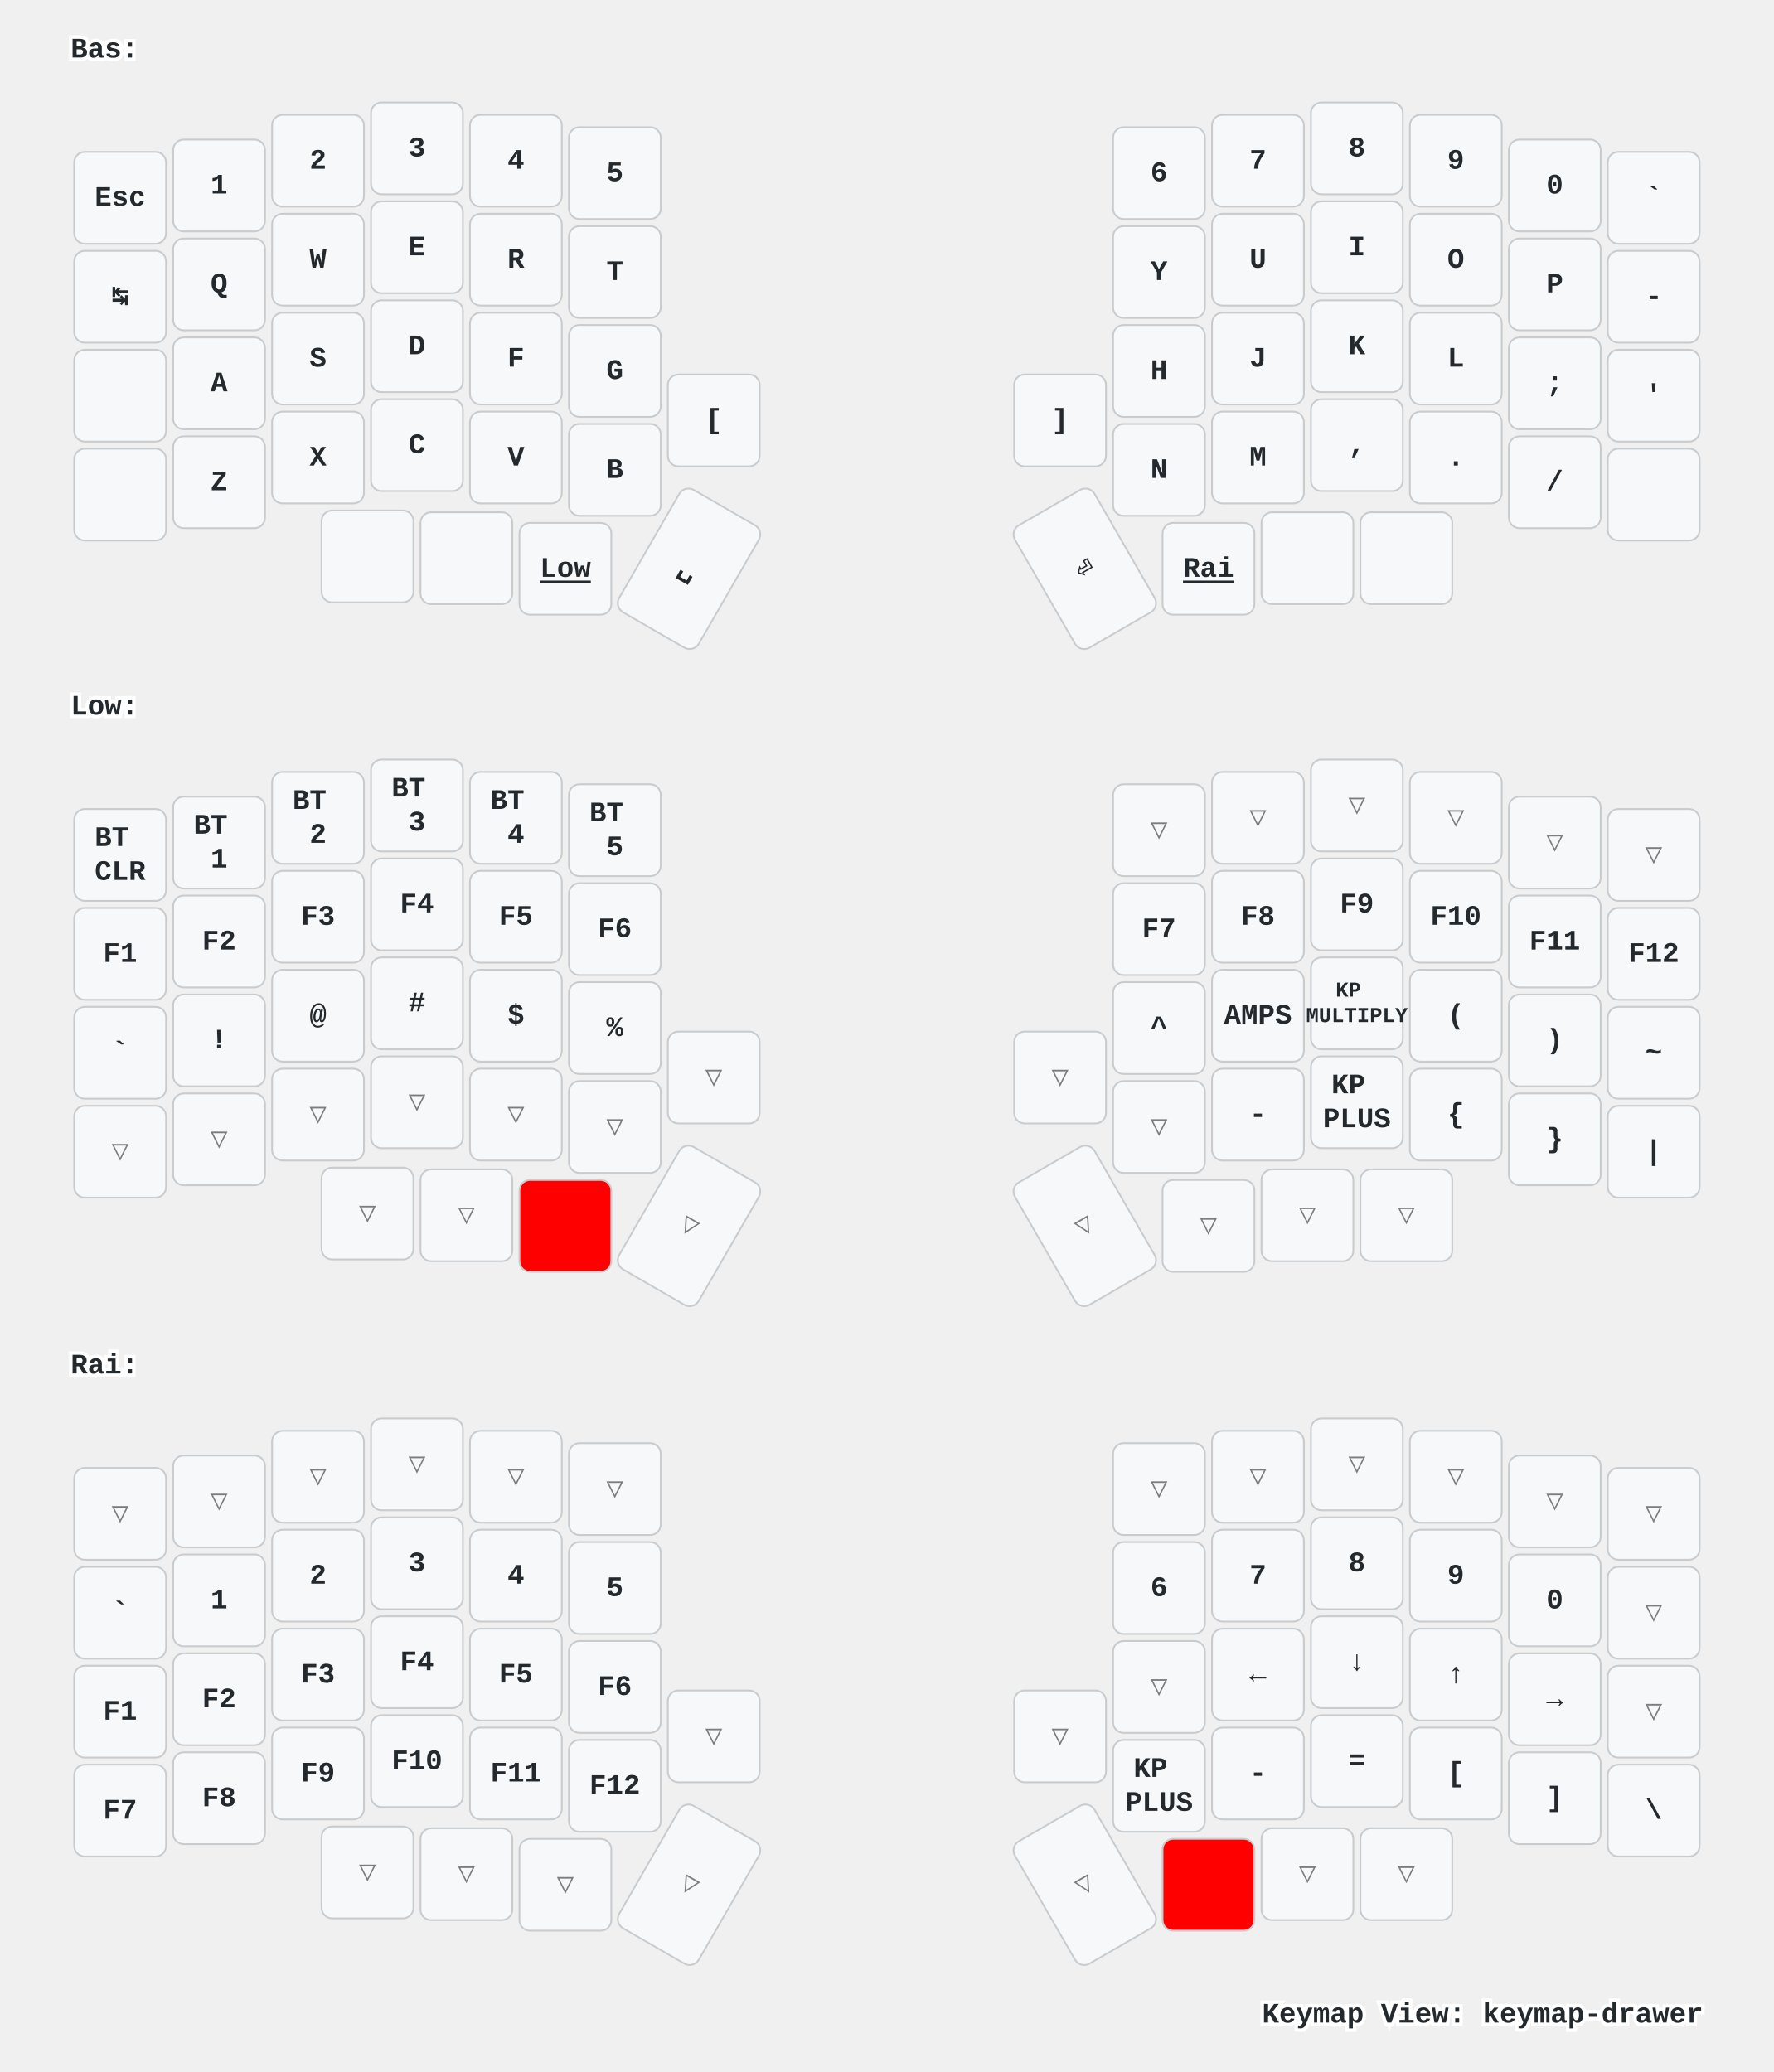
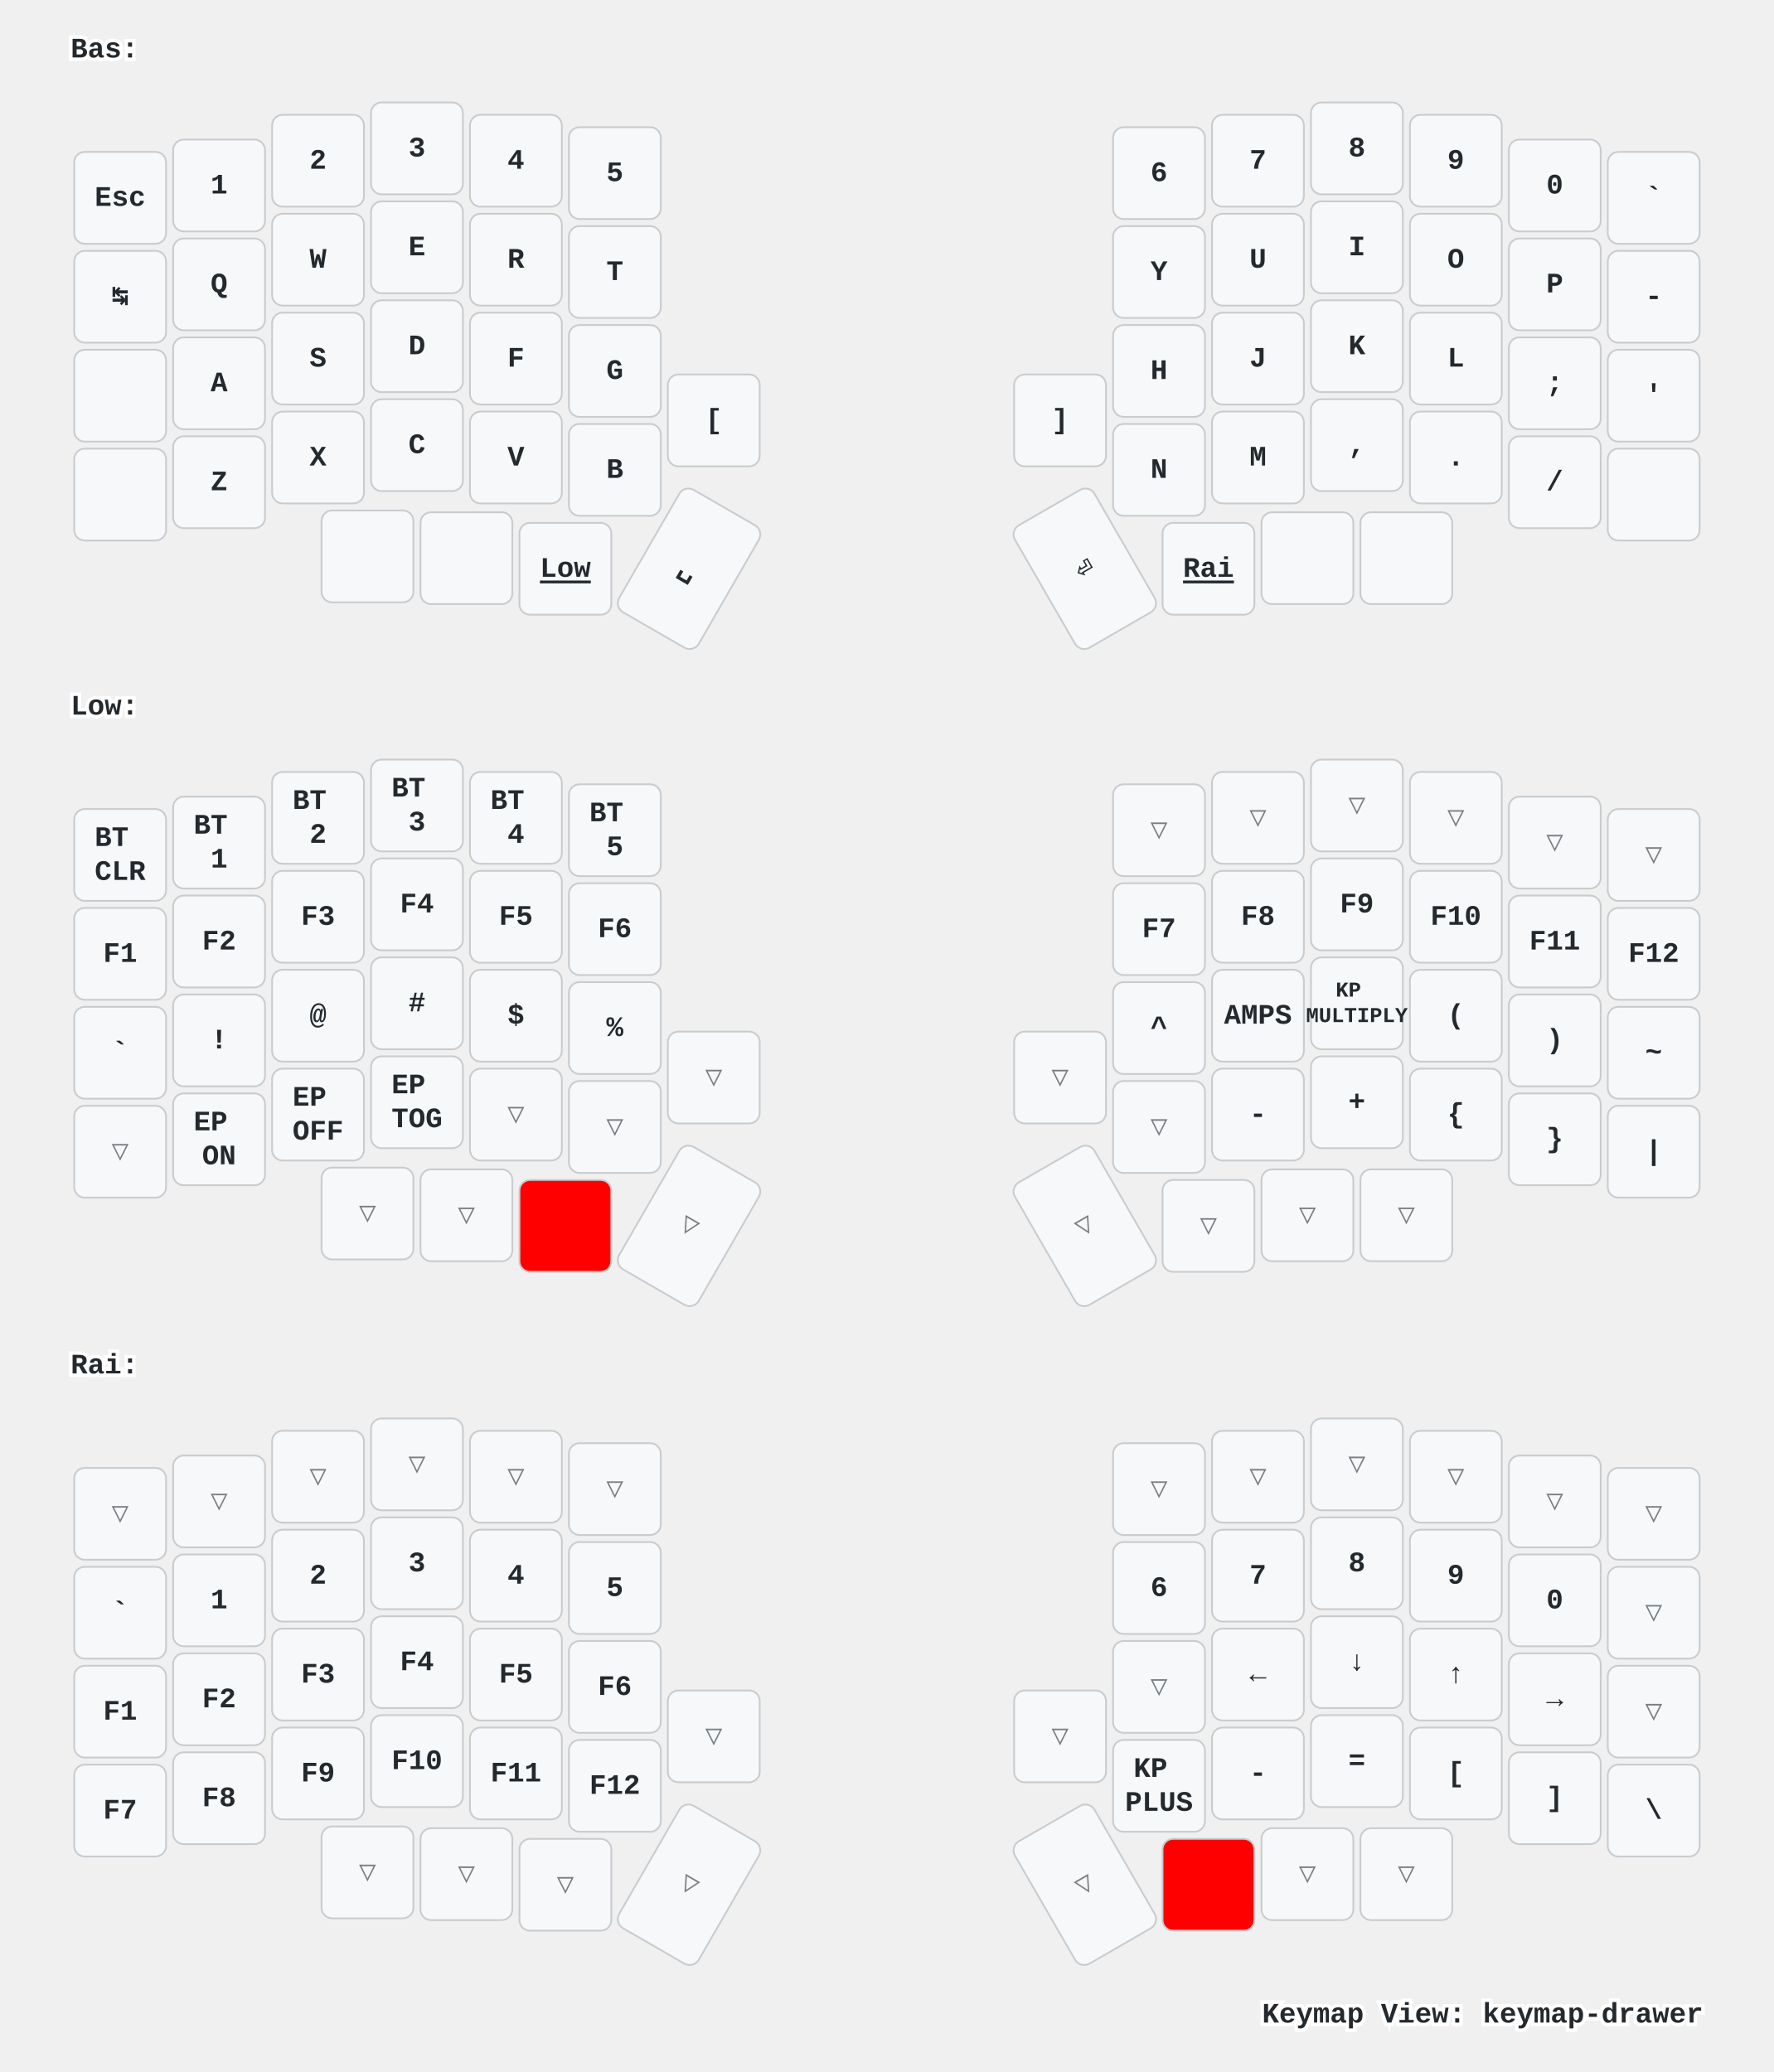
<svg xmlns="http://www.w3.org/2000/svg" xmlns:xlink="http://www.w3.org/1999/xlink" width="1004" height="1173" viewBox="0 0 1004 1173" class="keymap">
  <defs>/* start glyphs */
<svg id="mdi:apple-keyboard-command">
      <svg id="mdi-apple-keyboard-command" viewBox="0 0 24 24">
        <path d="M6,2A4,4 0 0,1 10,6V8H14V6A4,4 0 0,1 18,2A4,4 0 0,1 22,6A4,4 0 0,1 18,10H16V14H18A4,4 0 0,1 22,18A4,4 0 0,1 18,22A4,4 0 0,1 14,18V16H10V18A4,4 0 0,1 6,22A4,4 0 0,1 2,18A4,4 0 0,1 6,14H8V10H6A4,4 0 0,1 2,6A4,4 0 0,1 6,2M16,18A2,2 0 0,0 18,20A2,2 0 0,0 20,18A2,2 0 0,0 18,16H16V18M14,10H10V14H14V10M6,16A2,2 0 0,0 4,18A2,2 0 0,0 6,20A2,2 0 0,0 8,18V16H6M8,6A2,2 0 0,0 6,4A2,2 0 0,0 4,6A2,2 0 0,0 6,8H8V6M18,8A2,2 0 0,0 20,6A2,2 0 0,0 18,4A2,2 0 0,0 16,6V8H18Z" />
      </svg>
    </svg>
    <svg id="mdi:apple-keyboard-control">
      <svg id="mdi-apple-keyboard-control" viewBox="0 0 24 24">
        <path d="M19.78,11.78L18.36,13.19L12,6.83L5.64,13.19L4.22,11.78L12,4L19.78,11.78Z" />
      </svg>
    </svg>
    <svg id="mdi:apple-keyboard-option">
      <svg id="mdi-apple-keyboard-option" viewBox="0 0 24 24">
        <path d="M3,4H9.11L16.15,18H21V20H14.88L7.84,6H3V4M14,4H21V6H14V4Z" />
      </svg>
    </svg>
    <svg id="mdi:apple-keyboard-shift">
      <svg id="mdi-apple-keyboard-shift" viewBox="0 0 24 24">
        <path d="M15,18V12H17.17L12,6.83L6.83,12H9V18H15M12,4L22,14H17V20H7V14H2L12,4Z" />
      </svg>
    </svg>
    <svg id="mdi:backspace-outline">
      <svg id="mdi-backspace-outline" viewBox="0 0 24 24">
        <path d="M19,15.59L17.59,17L14,13.41L10.41,17L9,15.59L12.59,12L9,8.41L10.41,7L14,10.59L17.59,7L19,8.41L15.41,12L19,15.59M22,3A2,2 0 0,1 24,5V19A2,2 0 0,1 22,21H7C6.31,21 5.77,20.64 5.41,20.11L0,12L5.41,3.88C5.77,3.35 6.31,3 7,3H22M22,5H7L2.28,12L7,19H22V5Z" />
      </svg>
    </svg>
  </defs>/* end glyphs */
<style>/* inherit to force styles through use tags */
svg path {
    fill: inherit;
}

/* font and background color specifications */
svg.keymap {
    font-family: SFMono-Regular,Consolas,Liberation Mono,Menlo,monospace;
    font-size: 14px;
    font-kerning: normal;
    text-rendering: optimizeLegibility;
    fill: #24292e;
}

/* default key styling */
rect.key {
    fill: #f6f8fa;
}

rect.key, rect.combo {
    stroke: #c9cccf;
    stroke-width: 1;
}

/* default key side styling, only used is draw_key_sides is set */
rect.side {
    filter: brightness(90%);
}

/* color accent for combo boxes */
rect.combo, rect.combo-separate {
    fill: #cdf;
}

/* color accent for held keys */
rect.held, rect.combo.held {
    fill: #fdd;
}

/* color accent for ghost (optional) keys */
rect.ghost, rect.combo.ghost {
    stroke-dasharray: 4, 4;
    stroke-width: 2;
}

text {
    text-anchor: middle;
    dominant-baseline: middle;
}

/* styling for layer labels */
text.label {
    font-weight: bold;
    text-anchor: start;
    stroke: white;
    stroke-width: 4;
    paint-order: stroke;
}

/* styling for optional footer */
text.footer {
    text-anchor: end;
    dominant-baseline: auto;
    stroke: white;
    stroke-width: 4;
    paint-order: stroke;
}

/* styling for combo tap, and key non-tap label text */
text.combo, text.hold, text.shifted, text.left, text.right {
    font-size: 11px;
}

text.hold {
    text-anchor: middle;
    dominant-baseline: auto;
}

text.shifted {
    text-anchor: middle;
    dominant-baseline: hanging;
}

text.left {
    text-anchor: start;
}

text.right {
    text-anchor: end;
}

text.layer-activator {
    text-decoration: underline;
}

/* styling for hold/shifted label text in combo box */
text.combo.hold, text.combo.shifted, text.combo.left, text.combo.right {
    font-size: 8px;
}

/* lighter symbol for transparent keys */
text.trans {
    fill: #7b7e81;
}

/* styling for combo dendrons */
path.combo {
    stroke-width: 1;
    stroke: gray;
    fill: none;
}

/* Start Tabler Icons Cleanup */
/* cannot use height/width with glyphs */
.icon-tabler &gt; path {
    fill: inherit;
    stroke: inherit;
    stroke-width: 2;
}
/* hide tabler's default box */
.icon-tabler &gt; path[stroke="none"][fill="none"] {
    visibility: hidden;
}
/* End Tabler Icons Cleanup */

/* For default sytles, see https://github.com/caksoylar/keymap-drawer/blob/main/keymap_drawer/config.py#L85 */

svg.keymap {
  font-family: Ubuntu Mono, Inconsolata, Consolas, Liberation Mono, Menlo, monospace;
  font-size: 16px;
  font-weight: bold;
  text-rendering: optimizeLegibility;
}

/* Color accent for held keys
red = #f00
green = #0f0
blue = #00f
yellow = #ff0
cyan = #0ff
magenta = #f0f
white = #fff
black = #000
grey = #888
light grey = #ccc
#ffc
*/
rect.held, rect.combo.held {
    fill: #f00;
}

/* Technique borrowed and extended from https://github.com/englmaxi/zmk-config/blob/master/keymap-drawer/config.yaml */
.sym_sub_text.tap {
  translate: -5px 2px;
  font-size: 20px;
}
.sym_sub_text.shifted {
  translate: 10px 13px;
  font-size: 10px;
  opacity: 1.0;
}
.combo.sym_sub_text.tap {
  translate: -1px 1px;
}
.combo.sym_sub_text.shifted {
  translate: 7px 5px;
  font-size: 10px;
  opacity: 1.0;
}

/* Toggle */
.toggle.shifted {
  translate: -10px 12px;
}

.toggle.hold {
  translate: 13px -23px;
}

/* Variant for tap-dances */
.tap_dance.tap {
  translate: -7px 0px;
  font-size: 12px;
}
.tap_dance.shifted {
  translate: 7px 17px;
  font-size: 12px;
  opacity: 1.0;
}

/* Variant for symbol next to symbol */
.sym_by_sym.tap {
  translate: -6px 0px;
}
.sym_by_sym.shifted {
  translate: 10px 12px;
  opacity: 1.0;
}

.combo.sym_by_sym.tap {
  translate: -35px 0px;
}
.combo.sym_by_sym.shifted {
  translate: 35px 20px;
  opacity: 1.0;
}

.combo.sym_by_sym.hold {
  visibility: hidden;
}

/* hide hold box for combo sym_by_sym */
.combo.sym_by_sym.hold &gt; path[stroke="none"][fill="none"] {
  visibility: hidden;
}
</style>
  <g transform="translate(40, 0)" class="layer-Bas">
    <text x="0" y="28" class="label" id="Bas">Bas:</text>
    <g transform="translate(0, 56)">
      <g transform="translate(28, 56)" class="key keypos-0">
        <rect rx="6" ry="6" x="-26" y="-26" width="52" height="52" class="key" />
        <text x="0" y="0" class="key tap">Esc</text>
      </g>
      <g transform="translate(84, 49)" class="key keypos-1">
        <rect rx="6" ry="6" x="-26" y="-26" width="52" height="52" class="key" />
        <text x="0" y="0" class="key tap">1</text>
      </g>
      <g transform="translate(140, 35)" class="key keypos-2">
        <rect rx="6" ry="6" x="-26" y="-26" width="52" height="52" class="key" />
        <text x="0" y="0" class="key tap">2</text>
      </g>
      <g transform="translate(196, 28)" class="key keypos-3">
        <rect rx="6" ry="6" x="-26" y="-26" width="52" height="52" class="key" />
        <text x="0" y="0" class="key tap">3</text>
      </g>
      <g transform="translate(252, 35)" class="key keypos-4">
        <rect rx="6" ry="6" x="-26" y="-26" width="52" height="52" class="key" />
        <text x="0" y="0" class="key tap">4</text>
      </g>
      <g transform="translate(308, 42)" class="key keypos-5">
        <rect rx="6" ry="6" x="-26" y="-26" width="52" height="52" class="key" />
        <text x="0" y="0" class="key tap">5</text>
      </g>
      <g transform="translate(616, 42)" class="key keypos-6">
        <rect rx="6" ry="6" x="-26" y="-26" width="52" height="52" class="key" />
        <text x="0" y="0" class="key tap">6</text>
      </g>
      <g transform="translate(672, 35)" class="key keypos-7">
        <rect rx="6" ry="6" x="-26" y="-26" width="52" height="52" class="key" />
        <text x="0" y="0" class="key tap">7</text>
      </g>
      <g transform="translate(728, 28)" class="key keypos-8">
        <rect rx="6" ry="6" x="-26" y="-26" width="52" height="52" class="key" />
        <text x="0" y="0" class="key tap">8</text>
      </g>
      <g transform="translate(784, 35)" class="key keypos-9">
        <rect rx="6" ry="6" x="-26" y="-26" width="52" height="52" class="key" />
        <text x="0" y="0" class="key tap">9</text>
      </g>
      <g transform="translate(840, 49)" class="key keypos-10">
        <rect rx="6" ry="6" x="-26" y="-26" width="52" height="52" class="key" />
        <text x="0" y="0" class="key tap">0</text>
      </g>
      <g transform="translate(896, 56)" class="key keypos-11">
        <rect rx="6" ry="6" x="-26" y="-26" width="52" height="52" class="key" />
        <text x="0" y="0" class="key tap">`</text>
      </g>
      <g transform="translate(28, 112)" class="key keypos-12">
        <rect rx="6" ry="6" x="-26" y="-26" width="52" height="52" class="key" />
        <text x="0" y="0" class="key tap">↹</text>
      </g>
      <g transform="translate(84, 105)" class="key keypos-13">
        <rect rx="6" ry="6" x="-26" y="-26" width="52" height="52" class="key" />
        <text x="0" y="0" class="key tap">Q</text>
      </g>
      <g transform="translate(140, 91)" class="key keypos-14">
        <rect rx="6" ry="6" x="-26" y="-26" width="52" height="52" class="key" />
        <text x="0" y="0" class="key tap">W</text>
      </g>
      <g transform="translate(196, 84)" class="key keypos-15">
        <rect rx="6" ry="6" x="-26" y="-26" width="52" height="52" class="key" />
        <text x="0" y="0" class="key tap">E</text>
      </g>
      <g transform="translate(252, 91)" class="key keypos-16">
        <rect rx="6" ry="6" x="-26" y="-26" width="52" height="52" class="key" />
        <text x="0" y="0" class="key tap">R</text>
      </g>
      <g transform="translate(308, 98)" class="key keypos-17">
        <rect rx="6" ry="6" x="-26" y="-26" width="52" height="52" class="key" />
        <text x="0" y="0" class="key tap">T</text>
      </g>
      <g transform="translate(616, 98)" class="key keypos-18">
        <rect rx="6" ry="6" x="-26" y="-26" width="52" height="52" class="key" />
        <text x="0" y="0" class="key tap">Y</text>
      </g>
      <g transform="translate(672, 91)" class="key keypos-19">
        <rect rx="6" ry="6" x="-26" y="-26" width="52" height="52" class="key" />
        <text x="0" y="0" class="key tap">U</text>
      </g>
      <g transform="translate(728, 84)" class="key keypos-20">
        <rect rx="6" ry="6" x="-26" y="-26" width="52" height="52" class="key" />
        <text x="0" y="0" class="key tap">I</text>
      </g>
      <g transform="translate(784, 91)" class="key keypos-21">
        <rect rx="6" ry="6" x="-26" y="-26" width="52" height="52" class="key" />
        <text x="0" y="0" class="key tap">O</text>
      </g>
      <g transform="translate(840, 105)" class="key keypos-22">
        <rect rx="6" ry="6" x="-26" y="-26" width="52" height="52" class="key" />
        <text x="0" y="0" class="key tap">P</text>
      </g>
      <g transform="translate(896, 112)" class="key keypos-23">
        <rect rx="6" ry="6" x="-26" y="-26" width="52" height="52" class="key" />
        <text x="0" y="0" class="key tap">-</text>
      </g>
      <g transform="translate(28, 168)" class="key keypos-24">
        <rect rx="6" ry="6" x="-26" y="-26" width="52" height="52" class="key" />
        <use href="#mdi:apple-keyboard-control" xlink:href="#mdi:apple-keyboard-control" x="-9" y="-9" height="18" width="18.0" class="key tap glyph mdi:apple-keyboard-control" />
      </g>
      <g transform="translate(84, 161)" class="key keypos-25">
        <rect rx="6" ry="6" x="-26" y="-26" width="52" height="52" class="key" />
        <text x="0" y="0" class="key tap">A</text>
      </g>
      <g transform="translate(140, 147)" class="key keypos-26">
        <rect rx="6" ry="6" x="-26" y="-26" width="52" height="52" class="key" />
        <text x="0" y="0" class="key tap">S</text>
      </g>
      <g transform="translate(196, 140)" class="key keypos-27">
        <rect rx="6" ry="6" x="-26" y="-26" width="52" height="52" class="key" />
        <text x="0" y="0" class="key tap">D</text>
      </g>
      <g transform="translate(252, 147)" class="key keypos-28">
        <rect rx="6" ry="6" x="-26" y="-26" width="52" height="52" class="key" />
        <text x="0" y="0" class="key tap">F</text>
      </g>
      <g transform="translate(308, 154)" class="key keypos-29">
        <rect rx="6" ry="6" x="-26" y="-26" width="52" height="52" class="key" />
        <text x="0" y="0" class="key tap">G</text>
      </g>
      <g transform="translate(616, 154)" class="key keypos-30">
        <rect rx="6" ry="6" x="-26" y="-26" width="52" height="52" class="key" />
        <text x="0" y="0" class="key tap">H</text>
      </g>
      <g transform="translate(672, 147)" class="key keypos-31">
        <rect rx="6" ry="6" x="-26" y="-26" width="52" height="52" class="key" />
        <text x="0" y="0" class="key tap">J</text>
      </g>
      <g transform="translate(728, 140)" class="key keypos-32">
        <rect rx="6" ry="6" x="-26" y="-26" width="52" height="52" class="key" />
        <text x="0" y="0" class="key tap">K</text>
      </g>
      <g transform="translate(784, 147)" class="key keypos-33">
        <rect rx="6" ry="6" x="-26" y="-26" width="52" height="52" class="key" />
        <text x="0" y="0" class="key tap">L</text>
      </g>
      <g transform="translate(840, 161)" class="key keypos-34">
        <rect rx="6" ry="6" x="-26" y="-26" width="52" height="52" class="key" />
        <text x="0" y="0" class="key tap">;</text>
      </g>
      <g transform="translate(896, 168)" class="key keypos-35">
        <rect rx="6" ry="6" x="-26" y="-26" width="52" height="52" class="key" />
        <text x="0" y="0" class="key tap">'</text>
      </g>
      <g transform="translate(28, 224)" class="key keypos-36">
        <rect rx="6" ry="6" x="-26" y="-26" width="52" height="52" class="key" />
        <use href="#mdi:apple-keyboard-shift" xlink:href="#mdi:apple-keyboard-shift" x="-9" y="-9" height="18" width="18.0" class="key tap glyph mdi:apple-keyboard-shift" />
      </g>
      <g transform="translate(84, 217)" class="key keypos-37">
        <rect rx="6" ry="6" x="-26" y="-26" width="52" height="52" class="key" />
        <text x="0" y="0" class="key tap">Z</text>
      </g>
      <g transform="translate(140, 203)" class="key keypos-38">
        <rect rx="6" ry="6" x="-26" y="-26" width="52" height="52" class="key" />
        <text x="0" y="0" class="key tap">X</text>
      </g>
      <g transform="translate(196, 196)" class="key keypos-39">
        <rect rx="6" ry="6" x="-26" y="-26" width="52" height="52" class="key" />
        <text x="0" y="0" class="key tap">C</text>
      </g>
      <g transform="translate(252, 203)" class="key keypos-40">
        <rect rx="6" ry="6" x="-26" y="-26" width="52" height="52" class="key" />
        <text x="0" y="0" class="key tap">V</text>
      </g>
      <g transform="translate(308, 210)" class="key keypos-41">
        <rect rx="6" ry="6" x="-26" y="-26" width="52" height="52" class="key" />
        <text x="0" y="0" class="key tap">B</text>
      </g>
      <g transform="translate(364, 182)" class="key keypos-42">
        <rect rx="6" ry="6" x="-26" y="-26" width="52" height="52" class="key" />
        <text x="0" y="0" class="key tap">[</text>
      </g>
      <g transform="translate(560, 182)" class="key keypos-43">
        <rect rx="6" ry="6" x="-26" y="-26" width="52" height="52" class="key" />
        <text x="0" y="0" class="key tap">]</text>
      </g>
      <g transform="translate(616, 210)" class="key keypos-44">
        <rect rx="6" ry="6" x="-26" y="-26" width="52" height="52" class="key" />
        <text x="0" y="0" class="key tap">N</text>
      </g>
      <g transform="translate(672, 203)" class="key keypos-45">
        <rect rx="6" ry="6" x="-26" y="-26" width="52" height="52" class="key" />
        <text x="0" y="0" class="key tap">M</text>
      </g>
      <g transform="translate(728, 196)" class="key keypos-46">
        <rect rx="6" ry="6" x="-26" y="-26" width="52" height="52" class="key" />
        <text x="0" y="0" class="key tap">,</text>
      </g>
      <g transform="translate(784, 203)" class="key keypos-47">
        <rect rx="6" ry="6" x="-26" y="-26" width="52" height="52" class="key" />
        <text x="0" y="0" class="key tap">.</text>
      </g>
      <g transform="translate(840, 217)" class="key keypos-48">
        <rect rx="6" ry="6" x="-26" y="-26" width="52" height="52" class="key" />
        <text x="0" y="0" class="key tap">/</text>
      </g>
      <g transform="translate(896, 224)" class="key keypos-49">
        <rect rx="6" ry="6" x="-26" y="-26" width="52" height="52" class="key" />
        <use href="#mdi:apple-keyboard-shift" xlink:href="#mdi:apple-keyboard-shift" x="-9" y="-9" height="18" width="18.0" class="key tap glyph mdi:apple-keyboard-shift" />
      </g>
      <g transform="translate(168, 259)" class="key keypos-50">
        <rect rx="6" ry="6" x="-26" y="-26" width="52" height="52" class="key" />
        <use href="#mdi:apple-keyboard-option" xlink:href="#mdi:apple-keyboard-option" x="-9" y="-9" height="18" width="18.0" class="key tap glyph mdi:apple-keyboard-option" />
      </g>
      <g transform="translate(224, 260)" class="key keypos-51">
        <rect rx="6" ry="6" x="-26" y="-26" width="52" height="52" class="key" />
        <use href="#mdi:apple-keyboard-command" xlink:href="#mdi:apple-keyboard-command" x="-9" y="-9" height="18" width="18.0" class="key tap glyph mdi:apple-keyboard-command" />
      </g>
      <g transform="translate(280, 266)" class="key keypos-52">
        <rect rx="6" ry="6" x="-26" y="-26" width="52" height="52" class="key" />
        <a href="#Low">
          <text x="0" y="0" class="key tap layer-activator">Low</text>
        </a>
      </g>
      <g transform="translate(350, 266) rotate(30.0)" class="key keypos-53">
        <rect rx="6" ry="6" x="-26" y="-40" width="52" height="80" class="key" />
        <text x="0" y="0" class="key tap">␣</text>
      </g>
      <g transform="translate(574, 266) rotate(-30.0)" class="key keypos-54">
        <rect rx="6" ry="6" x="-26" y="-40" width="52" height="80" class="key" />
        <text x="0" y="0" class="key tap">⏎</text>
      </g>
      <g transform="translate(644, 266)" class="key keypos-55">
        <rect rx="6" ry="6" x="-26" y="-26" width="52" height="52" class="key" />
        <a href="#Rai">
          <text x="0" y="0" class="key tap layer-activator">Rai</text>
        </a>
      </g>
      <g transform="translate(700, 260)" class="key keypos-56">
        <rect rx="6" ry="6" x="-26" y="-26" width="52" height="52" class="key" />
        <use href="#mdi:backspace-outline" xlink:href="#mdi:backspace-outline" x="-9" y="-9" height="18" width="18.0" class="key tap glyph mdi:backspace-outline" />
      </g>
      <g transform="translate(756, 260)" class="key keypos-57">
        <rect rx="6" ry="6" x="-26" y="-26" width="52" height="52" class="key" />
        <use href="#mdi:apple-keyboard-command" xlink:href="#mdi:apple-keyboard-command" x="-9" y="-9" height="18" width="18.0" class="key tap glyph mdi:apple-keyboard-command" />
      </g>
    </g>
  </g>
  <g transform="translate(40, 372)" class="layer-Low">
    <text x="0" y="28" class="label" id="Low">Low:</text>
    <g transform="translate(0, 56)">
      <g transform="translate(28, 56)" class="key keypos-0">
        <rect rx="6" ry="6" x="-26" y="-26" width="52" height="52" class="key" />
        <text x="0" y="0" class="key tap">
          <tspan x="0" dy="-0.6em">BT</tspan>
          <tspan x="0" dy="1.2em">CLR</tspan>
        </text>
      </g>
      <g transform="translate(84, 49)" class="key keypos-1">
        <rect rx="6" ry="6" x="-26" y="-26" width="52" height="52" class="key" />
        <text x="0" y="0" class="key tap">
          <tspan x="0" dy="-0.6em">BT</tspan>
          <tspan x="0" dy="1.2em">1</tspan>
        </text>
      </g>
      <g transform="translate(140, 35)" class="key keypos-2">
        <rect rx="6" ry="6" x="-26" y="-26" width="52" height="52" class="key" />
        <text x="0" y="0" class="key tap">
          <tspan x="0" dy="-0.6em">BT</tspan>
          <tspan x="0" dy="1.2em">2</tspan>
        </text>
      </g>
      <g transform="translate(196, 28)" class="key keypos-3">
        <rect rx="6" ry="6" x="-26" y="-26" width="52" height="52" class="key" />
        <text x="0" y="0" class="key tap">
          <tspan x="0" dy="-0.6em">BT</tspan>
          <tspan x="0" dy="1.2em">3</tspan>
        </text>
      </g>
      <g transform="translate(252, 35)" class="key keypos-4">
        <rect rx="6" ry="6" x="-26" y="-26" width="52" height="52" class="key" />
        <text x="0" y="0" class="key tap">
          <tspan x="0" dy="-0.6em">BT</tspan>
          <tspan x="0" dy="1.2em">4</tspan>
        </text>
      </g>
      <g transform="translate(308, 42)" class="key keypos-5">
        <rect rx="6" ry="6" x="-26" y="-26" width="52" height="52" class="key" />
        <text x="0" y="0" class="key tap">
          <tspan x="0" dy="-0.6em">BT</tspan>
          <tspan x="0" dy="1.2em">5</tspan>
        </text>
      </g>
      <g transform="translate(616, 42)" class="key trans keypos-6">
        <rect rx="6" ry="6" x="-26" y="-26" width="52" height="52" class="key trans" />
        <text x="0" y="0" class="key trans tap">▽</text>
      </g>
      <g transform="translate(672, 35)" class="key trans keypos-7">
        <rect rx="6" ry="6" x="-26" y="-26" width="52" height="52" class="key trans" />
        <text x="0" y="0" class="key trans tap">▽</text>
      </g>
      <g transform="translate(728, 28)" class="key trans keypos-8">
        <rect rx="6" ry="6" x="-26" y="-26" width="52" height="52" class="key trans" />
        <text x="0" y="0" class="key trans tap">▽</text>
      </g>
      <g transform="translate(784, 35)" class="key trans keypos-9">
        <rect rx="6" ry="6" x="-26" y="-26" width="52" height="52" class="key trans" />
        <text x="0" y="0" class="key trans tap">▽</text>
      </g>
      <g transform="translate(840, 49)" class="key trans keypos-10">
        <rect rx="6" ry="6" x="-26" y="-26" width="52" height="52" class="key trans" />
        <text x="0" y="0" class="key trans tap">▽</text>
      </g>
      <g transform="translate(896, 56)" class="key trans keypos-11">
        <rect rx="6" ry="6" x="-26" y="-26" width="52" height="52" class="key trans" />
        <text x="0" y="0" class="key trans tap">▽</text>
      </g>
      <g transform="translate(28, 112)" class="key keypos-12">
        <rect rx="6" ry="6" x="-26" y="-26" width="52" height="52" class="key" />
        <text x="0" y="0" class="key tap">F1</text>
      </g>
      <g transform="translate(84, 105)" class="key keypos-13">
        <rect rx="6" ry="6" x="-26" y="-26" width="52" height="52" class="key" />
        <text x="0" y="0" class="key tap">F2</text>
      </g>
      <g transform="translate(140, 91)" class="key keypos-14">
        <rect rx="6" ry="6" x="-26" y="-26" width="52" height="52" class="key" />
        <text x="0" y="0" class="key tap">F3</text>
      </g>
      <g transform="translate(196, 84)" class="key keypos-15">
        <rect rx="6" ry="6" x="-26" y="-26" width="52" height="52" class="key" />
        <text x="0" y="0" class="key tap">F4</text>
      </g>
      <g transform="translate(252, 91)" class="key keypos-16">
        <rect rx="6" ry="6" x="-26" y="-26" width="52" height="52" class="key" />
        <text x="0" y="0" class="key tap">F5</text>
      </g>
      <g transform="translate(308, 98)" class="key keypos-17">
        <rect rx="6" ry="6" x="-26" y="-26" width="52" height="52" class="key" />
        <text x="0" y="0" class="key tap">F6</text>
      </g>
      <g transform="translate(616, 98)" class="key keypos-18">
        <rect rx="6" ry="6" x="-26" y="-26" width="52" height="52" class="key" />
        <text x="0" y="0" class="key tap">F7</text>
      </g>
      <g transform="translate(672, 91)" class="key keypos-19">
        <rect rx="6" ry="6" x="-26" y="-26" width="52" height="52" class="key" />
        <text x="0" y="0" class="key tap">F8</text>
      </g>
      <g transform="translate(728, 84)" class="key keypos-20">
        <rect rx="6" ry="6" x="-26" y="-26" width="52" height="52" class="key" />
        <text x="0" y="0" class="key tap">F9</text>
      </g>
      <g transform="translate(784, 91)" class="key keypos-21">
        <rect rx="6" ry="6" x="-26" y="-26" width="52" height="52" class="key" />
        <text x="0" y="0" class="key tap">F10</text>
      </g>
      <g transform="translate(840, 105)" class="key keypos-22">
        <rect rx="6" ry="6" x="-26" y="-26" width="52" height="52" class="key" />
        <text x="0" y="0" class="key tap">F11</text>
      </g>
      <g transform="translate(896, 112)" class="key keypos-23">
        <rect rx="6" ry="6" x="-26" y="-26" width="52" height="52" class="key" />
        <text x="0" y="0" class="key tap">F12</text>
      </g>
      <g transform="translate(28, 168)" class="key keypos-24">
        <rect rx="6" ry="6" x="-26" y="-26" width="52" height="52" class="key" />
        <text x="0" y="0" class="key tap">`</text>
      </g>
      <g transform="translate(84, 161)" class="key keypos-25">
        <rect rx="6" ry="6" x="-26" y="-26" width="52" height="52" class="key" />
        <text x="0" y="0" class="key tap">!</text>
      </g>
      <g transform="translate(140, 147)" class="key keypos-26">
        <rect rx="6" ry="6" x="-26" y="-26" width="52" height="52" class="key" />
        <text x="0" y="0" class="key tap">@</text>
      </g>
      <g transform="translate(196, 140)" class="key keypos-27">
        <rect rx="6" ry="6" x="-26" y="-26" width="52" height="52" class="key" />
        <text x="0" y="0" class="key tap">#</text>
      </g>
      <g transform="translate(252, 147)" class="key keypos-28">
        <rect rx="6" ry="6" x="-26" y="-26" width="52" height="52" class="key" />
        <text x="0" y="0" class="key tap">$</text>
      </g>
      <g transform="translate(308, 154)" class="key keypos-29">
        <rect rx="6" ry="6" x="-26" y="-26" width="52" height="52" class="key" />
        <text x="0" y="0" class="key tap">%</text>
      </g>
      <g transform="translate(616, 154)" class="key keypos-30">
        <rect rx="6" ry="6" x="-26" y="-26" width="52" height="52" class="key" />
        <text x="0" y="0" class="key tap">^</text>
      </g>
      <g transform="translate(672, 147)" class="key keypos-31">
        <rect rx="6" ry="6" x="-26" y="-26" width="52" height="52" class="key" />
        <text x="0" y="0" class="key tap">AMPS</text>
      </g>
      <g transform="translate(728, 140)" class="key keypos-32">
        <rect rx="6" ry="6" x="-26" y="-26" width="52" height="52" class="key" />
        <text x="0" y="0" class="key tap">
          <tspan x="0" dy="-0.6em" style="font-size: 75%">KP</tspan>
          <tspan x="0" dy="1.2em" style="font-size: 75%">MULTIPLY</tspan>
        </text>
      </g>
      <g transform="translate(784, 147)" class="key keypos-33">
        <rect rx="6" ry="6" x="-26" y="-26" width="52" height="52" class="key" />
        <text x="0" y="0" class="key tap">(</text>
      </g>
      <g transform="translate(840, 161)" class="key keypos-34">
        <rect rx="6" ry="6" x="-26" y="-26" width="52" height="52" class="key" />
        <text x="0" y="0" class="key tap">)</text>
      </g>
      <g transform="translate(896, 168)" class="key keypos-35">
        <rect rx="6" ry="6" x="-26" y="-26" width="52" height="52" class="key" />
        <text x="0" y="0" class="key tap">~</text>
      </g>
      <g transform="translate(28, 224)" class="key trans keypos-36">
        <rect rx="6" ry="6" x="-26" y="-26" width="52" height="52" class="key trans" />
        <text x="0" y="0" class="key trans tap">▽</text>
      </g>
-       <g transform="translate(84, 217)" class="key trans keypos-37">
-         <rect rx="6" ry="6" x="-26" y="-26" width="52" height="52" class="key trans" />
-         <text x="0" y="0" class="key trans tap">▽</text>
-       </g>
-       <g transform="translate(140, 203)" class="key trans keypos-38">
-         <rect rx="6" ry="6" x="-26" y="-26" width="52" height="52" class="key trans" />
-         <text x="0" y="0" class="key trans tap">▽</text>
-       </g>
-       <g transform="translate(196, 196)" class="key trans keypos-39">
-         <rect rx="6" ry="6" x="-26" y="-26" width="52" height="52" class="key trans" />
-         <text x="0" y="0" class="key trans tap">▽</text>
+       <g transform="translate(84, 217)" class="key keypos-37">
+         <rect rx="6" ry="6" x="-26" y="-26" width="52" height="52" class="key" />
+         <text x="0" y="0" class="key tap">
+           <tspan x="0" dy="-0.6em">EP</tspan>
+           <tspan x="0" dy="1.2em">ON</tspan>
+         </text>
+       </g>
+       <g transform="translate(140, 203)" class="key keypos-38">
+         <rect rx="6" ry="6" x="-26" y="-26" width="52" height="52" class="key" />
+         <text x="0" y="0" class="key tap">
+           <tspan x="0" dy="-0.6em">EP</tspan>
+           <tspan x="0" dy="1.2em">OFF</tspan>
+         </text>
+       </g>
+       <g transform="translate(196, 196)" class="key keypos-39">
+         <rect rx="6" ry="6" x="-26" y="-26" width="52" height="52" class="key" />
+         <text x="0" y="0" class="key tap">
+           <tspan x="0" dy="-0.6em">EP</tspan>
+           <tspan x="0" dy="1.2em">TOG</tspan>
+         </text>
      </g>
      <g transform="translate(252, 203)" class="key trans keypos-40">
        <rect rx="6" ry="6" x="-26" y="-26" width="52" height="52" class="key trans" />
        <text x="0" y="0" class="key trans tap">▽</text>
      </g>
      <g transform="translate(308, 210)" class="key trans keypos-41">
        <rect rx="6" ry="6" x="-26" y="-26" width="52" height="52" class="key trans" />
        <text x="0" y="0" class="key trans tap">▽</text>
      </g>
      <g transform="translate(364, 182)" class="key trans keypos-42">
        <rect rx="6" ry="6" x="-26" y="-26" width="52" height="52" class="key trans" />
        <text x="0" y="0" class="key trans tap">▽</text>
      </g>
      <g transform="translate(560, 182)" class="key trans keypos-43">
        <rect rx="6" ry="6" x="-26" y="-26" width="52" height="52" class="key trans" />
        <text x="0" y="0" class="key trans tap">▽</text>
      </g>
      <g transform="translate(616, 210)" class="key trans keypos-44">
        <rect rx="6" ry="6" x="-26" y="-26" width="52" height="52" class="key trans" />
        <text x="0" y="0" class="key trans tap">▽</text>
      </g>
      <g transform="translate(672, 203)" class="key keypos-45">
        <rect rx="6" ry="6" x="-26" y="-26" width="52" height="52" class="key" />
        <text x="0" y="0" class="key tap">-</text>
      </g>
      <g transform="translate(728, 196)" class="key keypos-46">
        <rect rx="6" ry="6" x="-26" y="-26" width="52" height="52" class="key" />
-         <text x="0" y="0" class="key tap">
-           <tspan x="0" dy="-0.6em">KP</tspan>
-           <tspan x="0" dy="1.2em">PLUS</tspan>
-         </text>
+         <text x="0" y="0" class="key tap">+</text>
      </g>
      <g transform="translate(784, 203)" class="key keypos-47">
        <rect rx="6" ry="6" x="-26" y="-26" width="52" height="52" class="key" />
        <text x="0" y="0" class="key tap">{</text>
      </g>
      <g transform="translate(840, 217)" class="key keypos-48">
        <rect rx="6" ry="6" x="-26" y="-26" width="52" height="52" class="key" />
        <text x="0" y="0" class="key tap">}</text>
      </g>
      <g transform="translate(896, 224)" class="key keypos-49">
        <rect rx="6" ry="6" x="-26" y="-26" width="52" height="52" class="key" />
        <text x="0" y="0" class="key tap">|</text>
      </g>
      <g transform="translate(168, 259)" class="key trans keypos-50">
        <rect rx="6" ry="6" x="-26" y="-26" width="52" height="52" class="key trans" />
        <text x="0" y="0" class="key trans tap">▽</text>
      </g>
      <g transform="translate(224, 260)" class="key trans keypos-51">
        <rect rx="6" ry="6" x="-26" y="-26" width="52" height="52" class="key trans" />
        <text x="0" y="0" class="key trans tap">▽</text>
      </g>
      <g transform="translate(280, 266)" class="key held keypos-52">
        <rect rx="6" ry="6" x="-26" y="-26" width="52" height="52" class="key held" />
      </g>
      <g transform="translate(350, 266) rotate(30.0)" class="key trans keypos-53">
        <rect rx="6" ry="6" x="-26" y="-40" width="52" height="80" class="key trans" />
        <text x="0" y="0" class="key trans tap">▽</text>
      </g>
      <g transform="translate(574, 266) rotate(-30.0)" class="key trans keypos-54">
        <rect rx="6" ry="6" x="-26" y="-40" width="52" height="80" class="key trans" />
        <text x="0" y="0" class="key trans tap">▽</text>
      </g>
      <g transform="translate(644, 266)" class="key trans keypos-55">
        <rect rx="6" ry="6" x="-26" y="-26" width="52" height="52" class="key trans" />
        <text x="0" y="0" class="key trans tap">▽</text>
      </g>
      <g transform="translate(700, 260)" class="key trans keypos-56">
        <rect rx="6" ry="6" x="-26" y="-26" width="52" height="52" class="key trans" />
        <text x="0" y="0" class="key trans tap">▽</text>
      </g>
      <g transform="translate(756, 260)" class="key trans keypos-57">
        <rect rx="6" ry="6" x="-26" y="-26" width="52" height="52" class="key trans" />
        <text x="0" y="0" class="key trans tap">▽</text>
      </g>
    </g>
  </g>
  <g transform="translate(40, 745)" class="layer-Rai">
    <text x="0" y="28" class="label" id="Rai">Rai:</text>
    <g transform="translate(0, 56)">
      <g transform="translate(28, 56)" class="key trans keypos-0">
        <rect rx="6" ry="6" x="-26" y="-26" width="52" height="52" class="key trans" />
        <text x="0" y="0" class="key trans tap">▽</text>
      </g>
      <g transform="translate(84, 49)" class="key trans keypos-1">
        <rect rx="6" ry="6" x="-26" y="-26" width="52" height="52" class="key trans" />
        <text x="0" y="0" class="key trans tap">▽</text>
      </g>
      <g transform="translate(140, 35)" class="key trans keypos-2">
        <rect rx="6" ry="6" x="-26" y="-26" width="52" height="52" class="key trans" />
        <text x="0" y="0" class="key trans tap">▽</text>
      </g>
      <g transform="translate(196, 28)" class="key trans keypos-3">
        <rect rx="6" ry="6" x="-26" y="-26" width="52" height="52" class="key trans" />
        <text x="0" y="0" class="key trans tap">▽</text>
      </g>
      <g transform="translate(252, 35)" class="key trans keypos-4">
        <rect rx="6" ry="6" x="-26" y="-26" width="52" height="52" class="key trans" />
        <text x="0" y="0" class="key trans tap">▽</text>
      </g>
      <g transform="translate(308, 42)" class="key trans keypos-5">
        <rect rx="6" ry="6" x="-26" y="-26" width="52" height="52" class="key trans" />
        <text x="0" y="0" class="key trans tap">▽</text>
      </g>
      <g transform="translate(616, 42)" class="key trans keypos-6">
        <rect rx="6" ry="6" x="-26" y="-26" width="52" height="52" class="key trans" />
        <text x="0" y="0" class="key trans tap">▽</text>
      </g>
      <g transform="translate(672, 35)" class="key trans keypos-7">
        <rect rx="6" ry="6" x="-26" y="-26" width="52" height="52" class="key trans" />
        <text x="0" y="0" class="key trans tap">▽</text>
      </g>
      <g transform="translate(728, 28)" class="key trans keypos-8">
        <rect rx="6" ry="6" x="-26" y="-26" width="52" height="52" class="key trans" />
        <text x="0" y="0" class="key trans tap">▽</text>
      </g>
      <g transform="translate(784, 35)" class="key trans keypos-9">
        <rect rx="6" ry="6" x="-26" y="-26" width="52" height="52" class="key trans" />
        <text x="0" y="0" class="key trans tap">▽</text>
      </g>
      <g transform="translate(840, 49)" class="key trans keypos-10">
        <rect rx="6" ry="6" x="-26" y="-26" width="52" height="52" class="key trans" />
        <text x="0" y="0" class="key trans tap">▽</text>
      </g>
      <g transform="translate(896, 56)" class="key trans keypos-11">
        <rect rx="6" ry="6" x="-26" y="-26" width="52" height="52" class="key trans" />
        <text x="0" y="0" class="key trans tap">▽</text>
      </g>
      <g transform="translate(28, 112)" class="key keypos-12">
        <rect rx="6" ry="6" x="-26" y="-26" width="52" height="52" class="key" />
        <text x="0" y="0" class="key tap">`</text>
      </g>
      <g transform="translate(84, 105)" class="key keypos-13">
        <rect rx="6" ry="6" x="-26" y="-26" width="52" height="52" class="key" />
        <text x="0" y="0" class="key tap">1</text>
      </g>
      <g transform="translate(140, 91)" class="key keypos-14">
        <rect rx="6" ry="6" x="-26" y="-26" width="52" height="52" class="key" />
        <text x="0" y="0" class="key tap">2</text>
      </g>
      <g transform="translate(196, 84)" class="key keypos-15">
        <rect rx="6" ry="6" x="-26" y="-26" width="52" height="52" class="key" />
        <text x="0" y="0" class="key tap">3</text>
      </g>
      <g transform="translate(252, 91)" class="key keypos-16">
        <rect rx="6" ry="6" x="-26" y="-26" width="52" height="52" class="key" />
        <text x="0" y="0" class="key tap">4</text>
      </g>
      <g transform="translate(308, 98)" class="key keypos-17">
        <rect rx="6" ry="6" x="-26" y="-26" width="52" height="52" class="key" />
        <text x="0" y="0" class="key tap">5</text>
      </g>
      <g transform="translate(616, 98)" class="key keypos-18">
        <rect rx="6" ry="6" x="-26" y="-26" width="52" height="52" class="key" />
        <text x="0" y="0" class="key tap">6</text>
      </g>
      <g transform="translate(672, 91)" class="key keypos-19">
        <rect rx="6" ry="6" x="-26" y="-26" width="52" height="52" class="key" />
        <text x="0" y="0" class="key tap">7</text>
      </g>
      <g transform="translate(728, 84)" class="key keypos-20">
        <rect rx="6" ry="6" x="-26" y="-26" width="52" height="52" class="key" />
        <text x="0" y="0" class="key tap">8</text>
      </g>
      <g transform="translate(784, 91)" class="key keypos-21">
        <rect rx="6" ry="6" x="-26" y="-26" width="52" height="52" class="key" />
        <text x="0" y="0" class="key tap">9</text>
      </g>
      <g transform="translate(840, 105)" class="key keypos-22">
        <rect rx="6" ry="6" x="-26" y="-26" width="52" height="52" class="key" />
        <text x="0" y="0" class="key tap">0</text>
      </g>
      <g transform="translate(896, 112)" class="key trans keypos-23">
        <rect rx="6" ry="6" x="-26" y="-26" width="52" height="52" class="key trans" />
        <text x="0" y="0" class="key trans tap">▽</text>
      </g>
      <g transform="translate(28, 168)" class="key keypos-24">
        <rect rx="6" ry="6" x="-26" y="-26" width="52" height="52" class="key" />
        <text x="0" y="0" class="key tap">F1</text>
      </g>
      <g transform="translate(84, 161)" class="key keypos-25">
        <rect rx="6" ry="6" x="-26" y="-26" width="52" height="52" class="key" />
        <text x="0" y="0" class="key tap">F2</text>
      </g>
      <g transform="translate(140, 147)" class="key keypos-26">
        <rect rx="6" ry="6" x="-26" y="-26" width="52" height="52" class="key" />
        <text x="0" y="0" class="key tap">F3</text>
      </g>
      <g transform="translate(196, 140)" class="key keypos-27">
        <rect rx="6" ry="6" x="-26" y="-26" width="52" height="52" class="key" />
        <text x="0" y="0" class="key tap">F4</text>
      </g>
      <g transform="translate(252, 147)" class="key keypos-28">
        <rect rx="6" ry="6" x="-26" y="-26" width="52" height="52" class="key" />
        <text x="0" y="0" class="key tap">F5</text>
      </g>
      <g transform="translate(308, 154)" class="key keypos-29">
        <rect rx="6" ry="6" x="-26" y="-26" width="52" height="52" class="key" />
        <text x="0" y="0" class="key tap">F6</text>
      </g>
      <g transform="translate(616, 154)" class="key trans keypos-30">
        <rect rx="6" ry="6" x="-26" y="-26" width="52" height="52" class="key trans" />
        <text x="0" y="0" class="key trans tap">▽</text>
      </g>
      <g transform="translate(672, 147)" class="key keypos-31">
        <rect rx="6" ry="6" x="-26" y="-26" width="52" height="52" class="key" />
        <text x="0" y="0" class="key tap">←</text>
      </g>
      <g transform="translate(728, 140)" class="key keypos-32">
        <rect rx="6" ry="6" x="-26" y="-26" width="52" height="52" class="key" />
        <text x="0" y="0" class="key tap">↓</text>
      </g>
      <g transform="translate(784, 147)" class="key keypos-33">
        <rect rx="6" ry="6" x="-26" y="-26" width="52" height="52" class="key" />
        <text x="0" y="0" class="key tap">↑</text>
      </g>
      <g transform="translate(840, 161)" class="key keypos-34">
        <rect rx="6" ry="6" x="-26" y="-26" width="52" height="52" class="key" />
        <text x="0" y="0" class="key tap">→</text>
      </g>
      <g transform="translate(896, 168)" class="key trans keypos-35">
        <rect rx="6" ry="6" x="-26" y="-26" width="52" height="52" class="key trans" />
        <text x="0" y="0" class="key trans tap">▽</text>
      </g>
      <g transform="translate(28, 224)" class="key keypos-36">
        <rect rx="6" ry="6" x="-26" y="-26" width="52" height="52" class="key" />
        <text x="0" y="0" class="key tap">F7</text>
      </g>
      <g transform="translate(84, 217)" class="key keypos-37">
        <rect rx="6" ry="6" x="-26" y="-26" width="52" height="52" class="key" />
        <text x="0" y="0" class="key tap">F8</text>
      </g>
      <g transform="translate(140, 203)" class="key keypos-38">
        <rect rx="6" ry="6" x="-26" y="-26" width="52" height="52" class="key" />
        <text x="0" y="0" class="key tap">F9</text>
      </g>
      <g transform="translate(196, 196)" class="key keypos-39">
        <rect rx="6" ry="6" x="-26" y="-26" width="52" height="52" class="key" />
        <text x="0" y="0" class="key tap">F10</text>
      </g>
      <g transform="translate(252, 203)" class="key keypos-40">
        <rect rx="6" ry="6" x="-26" y="-26" width="52" height="52" class="key" />
        <text x="0" y="0" class="key tap">F11</text>
      </g>
      <g transform="translate(308, 210)" class="key keypos-41">
        <rect rx="6" ry="6" x="-26" y="-26" width="52" height="52" class="key" />
        <text x="0" y="0" class="key tap">F12</text>
      </g>
      <g transform="translate(364, 182)" class="key trans keypos-42">
        <rect rx="6" ry="6" x="-26" y="-26" width="52" height="52" class="key trans" />
        <text x="0" y="0" class="key trans tap">▽</text>
      </g>
      <g transform="translate(560, 182)" class="key trans keypos-43">
        <rect rx="6" ry="6" x="-26" y="-26" width="52" height="52" class="key trans" />
        <text x="0" y="0" class="key trans tap">▽</text>
      </g>
      <g transform="translate(616, 210)" class="key keypos-44">
        <rect rx="6" ry="6" x="-26" y="-26" width="52" height="52" class="key" />
        <text x="0" y="0" class="key tap">
          <tspan x="0" dy="-0.6em">KP</tspan>
          <tspan x="0" dy="1.2em">PLUS</tspan>
        </text>
      </g>
      <g transform="translate(672, 203)" class="key keypos-45">
        <rect rx="6" ry="6" x="-26" y="-26" width="52" height="52" class="key" />
        <text x="0" y="0" class="key tap">-</text>
      </g>
      <g transform="translate(728, 196)" class="key keypos-46">
        <rect rx="6" ry="6" x="-26" y="-26" width="52" height="52" class="key" />
        <text x="0" y="0" class="key tap">=</text>
      </g>
      <g transform="translate(784, 203)" class="key keypos-47">
        <rect rx="6" ry="6" x="-26" y="-26" width="52" height="52" class="key" />
        <text x="0" y="0" class="key tap">[</text>
      </g>
      <g transform="translate(840, 217)" class="key keypos-48">
        <rect rx="6" ry="6" x="-26" y="-26" width="52" height="52" class="key" />
        <text x="0" y="0" class="key tap">]</text>
      </g>
      <g transform="translate(896, 224)" class="key keypos-49">
        <rect rx="6" ry="6" x="-26" y="-26" width="52" height="52" class="key" />
        <text x="0" y="0" class="key tap">\</text>
      </g>
      <g transform="translate(168, 259)" class="key trans keypos-50">
        <rect rx="6" ry="6" x="-26" y="-26" width="52" height="52" class="key trans" />
        <text x="0" y="0" class="key trans tap">▽</text>
      </g>
      <g transform="translate(224, 260)" class="key trans keypos-51">
        <rect rx="6" ry="6" x="-26" y="-26" width="52" height="52" class="key trans" />
        <text x="0" y="0" class="key trans tap">▽</text>
      </g>
      <g transform="translate(280, 266)" class="key trans keypos-52">
        <rect rx="6" ry="6" x="-26" y="-26" width="52" height="52" class="key trans" />
        <text x="0" y="0" class="key trans tap">▽</text>
      </g>
      <g transform="translate(350, 266) rotate(30.0)" class="key trans keypos-53">
        <rect rx="6" ry="6" x="-26" y="-40" width="52" height="80" class="key trans" />
        <text x="0" y="0" class="key trans tap">▽</text>
      </g>
      <g transform="translate(574, 266) rotate(-30.0)" class="key trans keypos-54">
        <rect rx="6" ry="6" x="-26" y="-40" width="52" height="80" class="key trans" />
        <text x="0" y="0" class="key trans tap">▽</text>
      </g>
      <g transform="translate(644, 266)" class="key held keypos-55">
        <rect rx="6" ry="6" x="-26" y="-26" width="52" height="52" class="key held" />
      </g>
      <g transform="translate(700, 260)" class="key trans keypos-56">
        <rect rx="6" ry="6" x="-26" y="-26" width="52" height="52" class="key trans" />
        <text x="0" y="0" class="key trans tap">▽</text>
      </g>
      <g transform="translate(756, 260)" class="key trans keypos-57">
        <rect rx="6" ry="6" x="-26" y="-26" width="52" height="52" class="key trans" />
        <text x="0" y="0" class="key trans tap">▽</text>
      </g>
    </g>
  </g>
  <text x="964.0" y="1145.0" class="footer">Keymap View: <a href="https://github.com/caksoylar/keymap-drawer">keymap-drawer</a>
  </text>
</svg>
